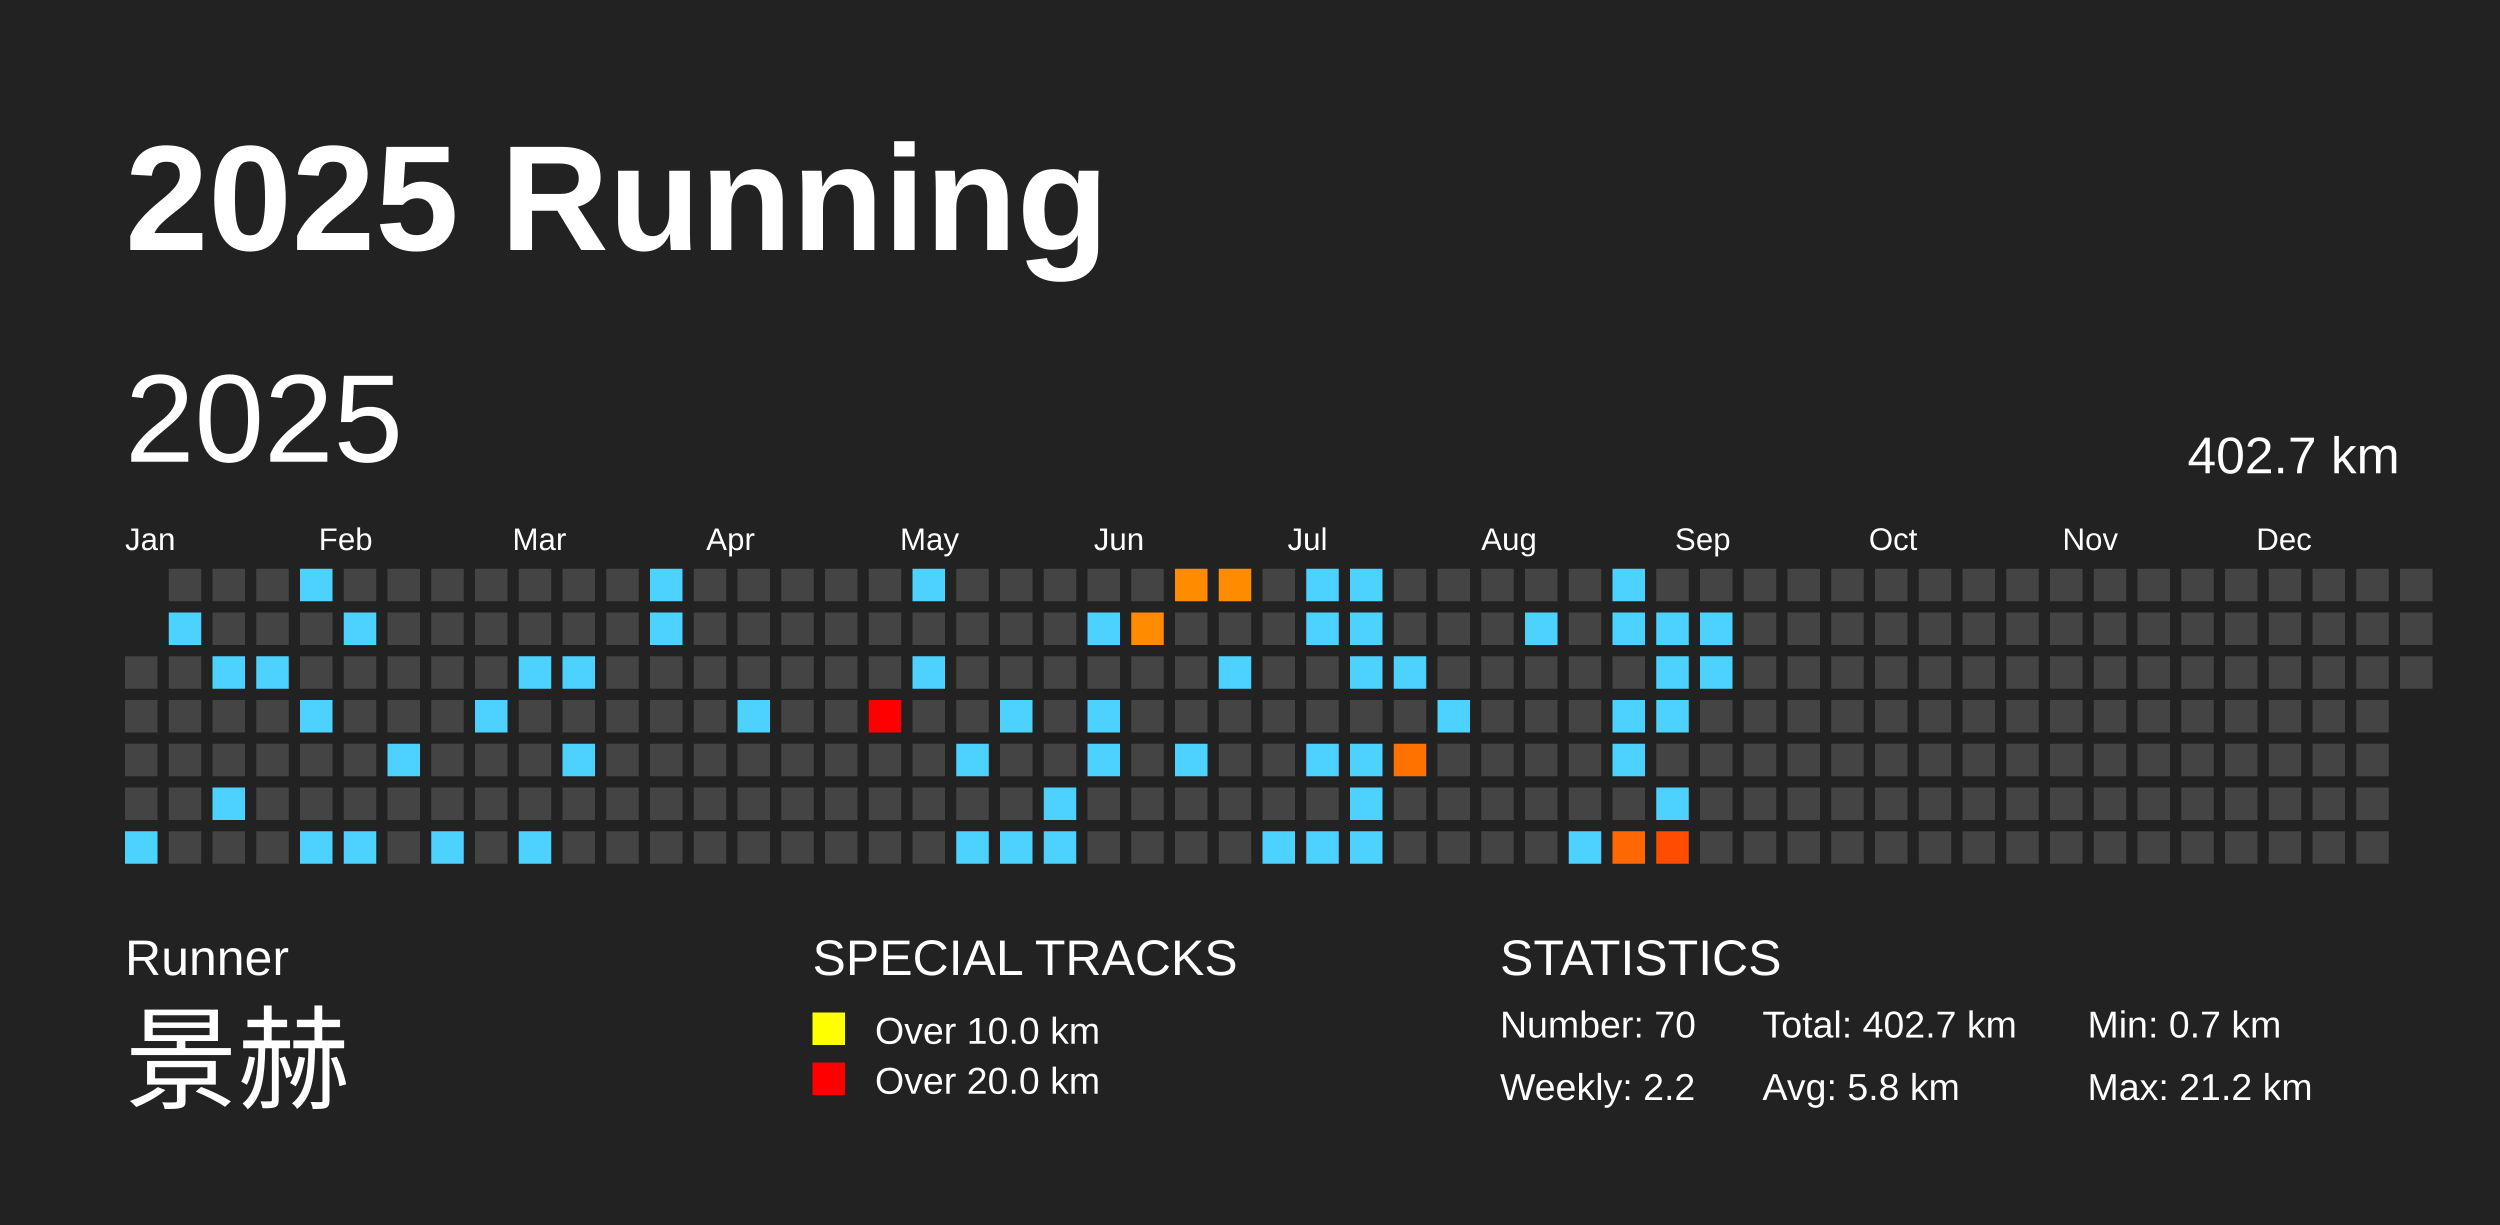
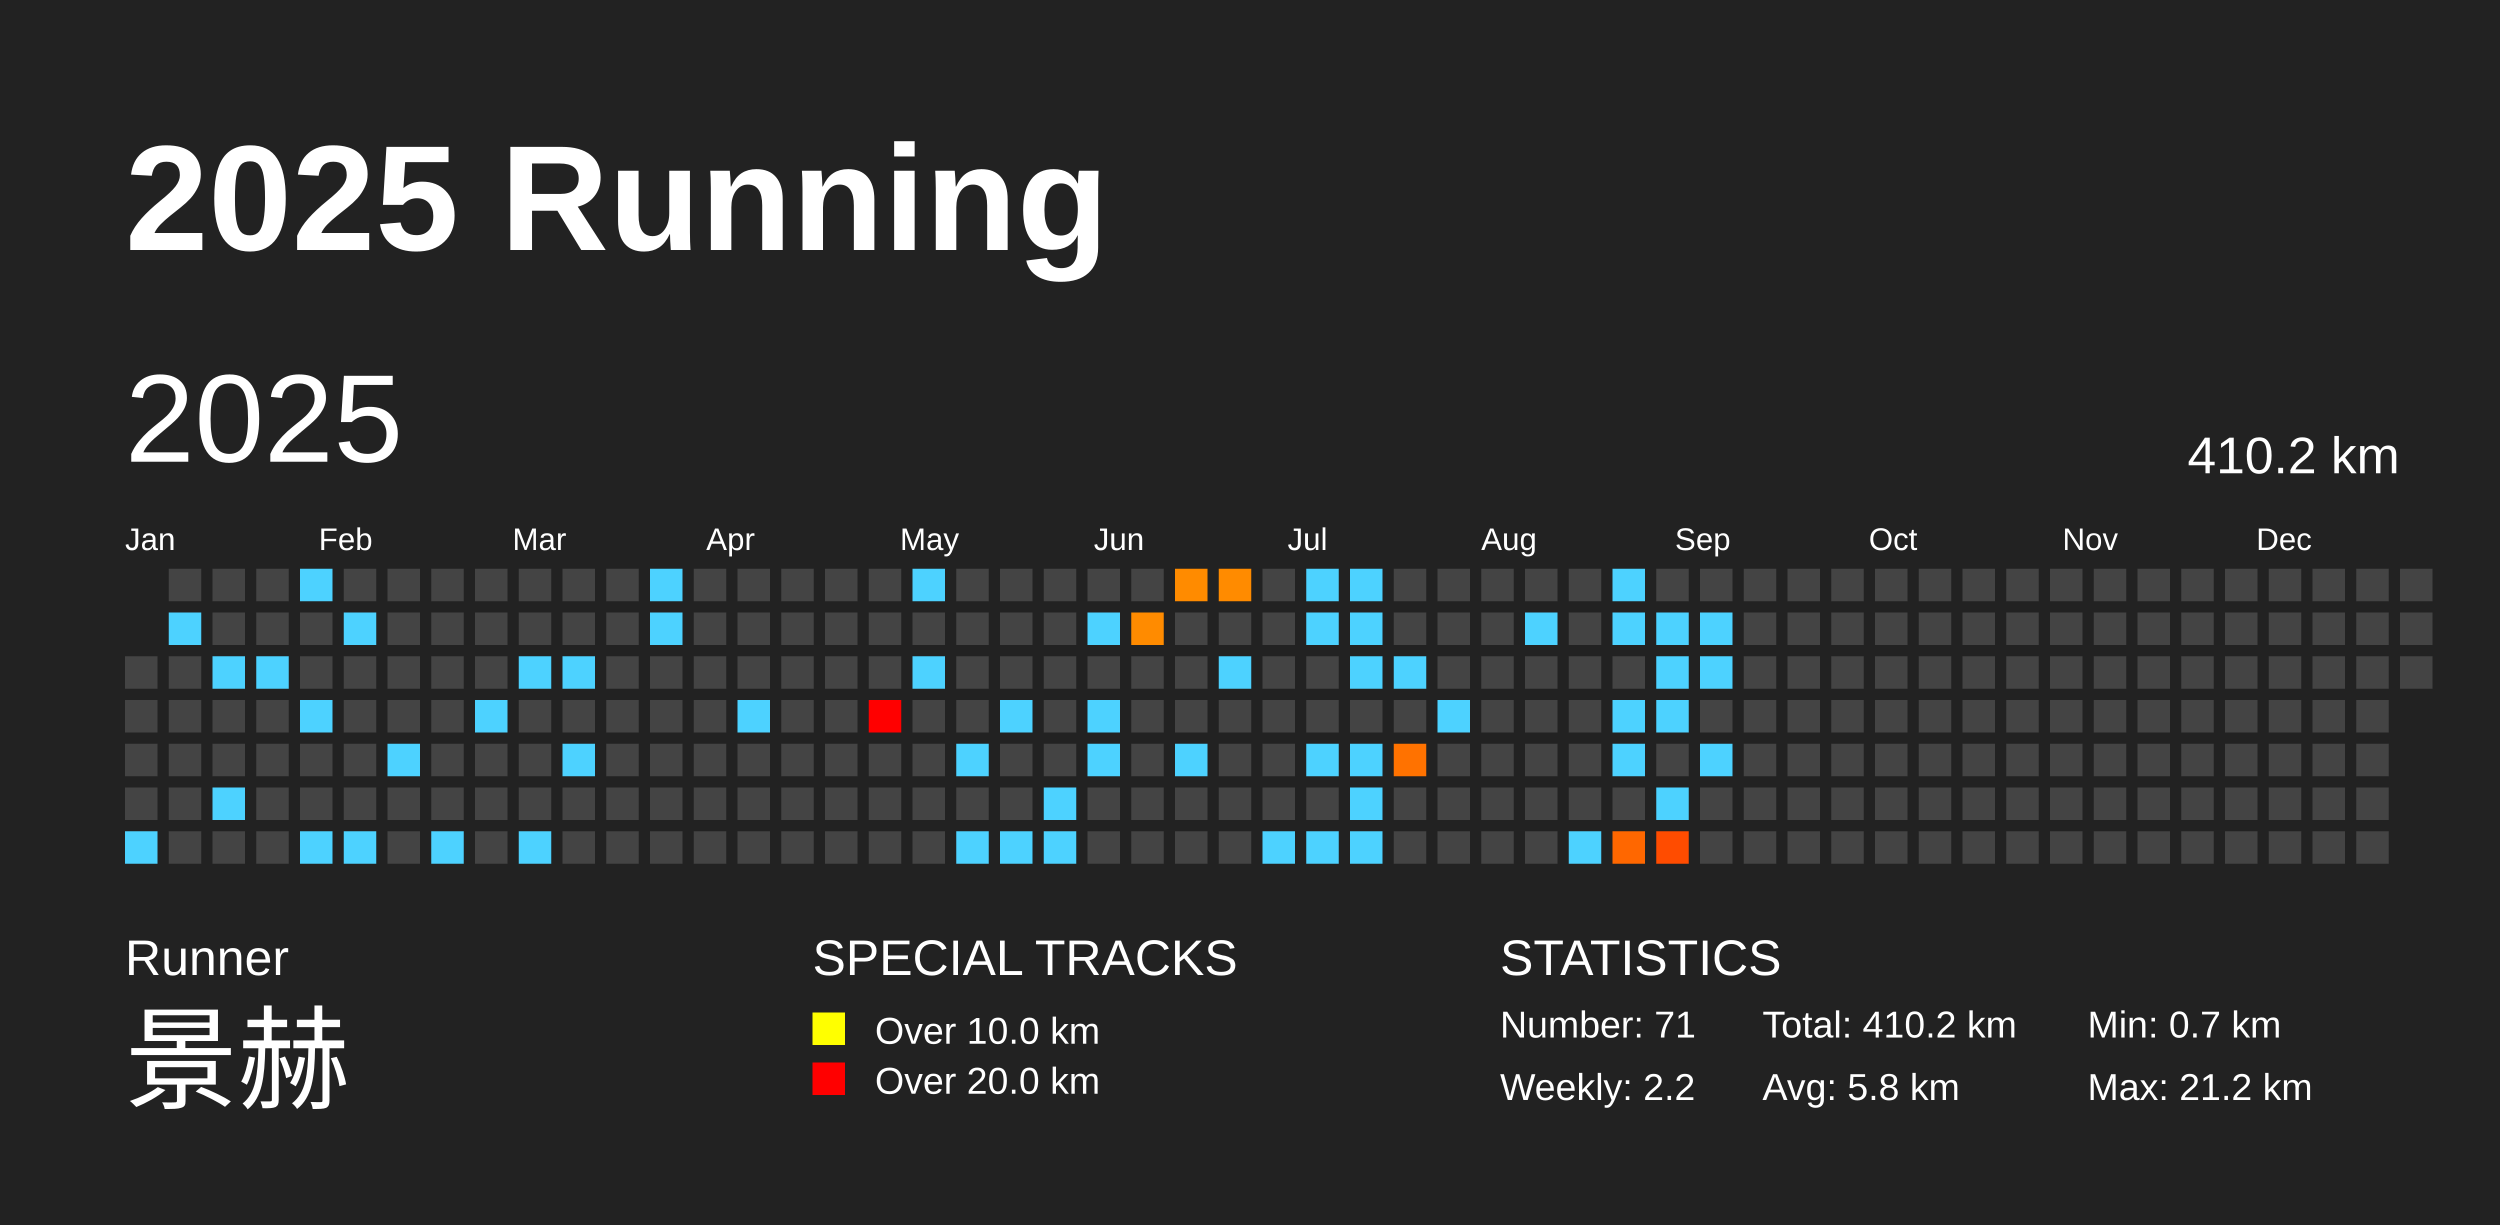
<svg xmlns="http://www.w3.org/2000/svg" baseProfile="full" height="98mm" version="1.1" viewBox="0,0,200,98" width="200mm">
  <defs />
  <rect fill="#222222" height="98" width="200" x="0" y="0" />
  <text fill="#FFFFFF" style="font-size:12px; font-family:Arial; font-weight:bold;" x="10" y="20">2025 Running</text>
  <text fill="#FFFFFF" style="font-size:4px; font-family:Arial" x="10" y="78">Runner</text>
  <text fill="#FFFFFF" style="font-size:9px; font-family:Arial" x="10" y="88">景赫</text>
  <text fill="#FFFFFF" style="font-size:4px; font-family:Arial" x="65" y="78">SPECIAL TRACKS</text>
  <rect fill="yellow" height="2.6" width="2.6" x="65" y="81" />
  <text fill="#FFFFFF" style="font-size:3px; font-family:Arial" x="70" y="83.5">Over 10.0 km</text>
  <rect fill="red" height="2.6" width="2.6" x="65" y="85" />
  <text fill="#FFFFFF" style="font-size:3px; font-family:Arial" x="70" y="87.5">Over 20.0 km</text>
  <text fill="#FFFFFF" style="font-size:4px; font-family:Arial" x="120" y="78">STATISTICS</text>
-   <text fill="#FFFFFF" style="font-size:3px; font-family:Arial" x="120" y="83">Number: 70</text>
+   <text fill="#FFFFFF" style="font-size:3px; font-family:Arial" x="120" y="83">Number: 71</text>
  <text fill="#FFFFFF" style="font-size:3px; font-family:Arial" x="120" y="88">Weekly: 2.2</text>
-   <text fill="#FFFFFF" style="font-size:3px; font-family:Arial" x="141" y="83">Total: 402.7 km</text>
+   <text fill="#FFFFFF" style="font-size:3px; font-family:Arial" x="141" y="83">Total: 410.2 km</text>
  <text fill="#FFFFFF" style="font-size:3px; font-family:Arial" x="141" y="88">Avg: 5.8 km</text>
  <text fill="#FFFFFF" style="font-size:3px; font-family:Arial" x="167" y="83">Min: 0.7 km</text>
  <text fill="#FFFFFF" style="font-size:3px; font-family:Arial" x="167" y="88">Max: 21.2 km</text>
  <text dominant-baseline="hanging" fill="#FFFFFF" style="font-size:10.0px; font-family:Arial;" x="10" y="30">2025</text>
-   <text dominant-baseline="hanging" fill="#FFFFFF" style="font-size:4.125px; font-family:Arial;" x="175" y="35">402.7 km</text>
+   <text dominant-baseline="hanging" fill="#FFFFFF" style="font-size:4.125px; font-family:Arial;" x="175" y="35">410.2 km</text>
  <text fill="#FFFFFF" style="font-size:2.5px; font-family:Arial" x="10.0" y="44">Jan</text>
  <text fill="#FFFFFF" style="font-size:2.5px; font-family:Arial" x="25.5" y="44">Feb</text>
  <text fill="#FFFFFF" style="font-size:2.5px; font-family:Arial" x="41.0" y="44">Mar</text>
  <text fill="#FFFFFF" style="font-size:2.5px; font-family:Arial" x="56.5" y="44">Apr</text>
  <text fill="#FFFFFF" style="font-size:2.5px; font-family:Arial" x="72.0" y="44">May</text>
  <text fill="#FFFFFF" style="font-size:2.5px; font-family:Arial" x="87.5" y="44">Jun</text>
  <text fill="#FFFFFF" style="font-size:2.5px; font-family:Arial" x="103.0" y="44">Jul</text>
  <text fill="#FFFFFF" style="font-size:2.5px; font-family:Arial" x="118.5" y="44">Aug</text>
  <text fill="#FFFFFF" style="font-size:2.5px; font-family:Arial" x="134.0" y="44">Sep</text>
  <text fill="#FFFFFF" style="font-size:2.5px; font-family:Arial" x="149.5" y="44">Oct</text>
  <text fill="#FFFFFF" style="font-size:2.5px; font-family:Arial" x="165.0" y="44">Nov</text>
  <text fill="#FFFFFF" style="font-size:2.5px; font-family:Arial" x="180.5" y="44">Dec</text>
  <rect fill="#444444" height="2.6" width="2.6" x="10.0" y="52.5" />
  <rect fill="#444444" height="2.6" width="2.6" x="10.0" y="56.0" />
  <rect fill="#444444" height="2.6" width="2.6" x="10.0" y="59.5" />
  <rect fill="#444444" height="2.6" width="2.6" x="10.0" y="63.0" />
  <rect fill="#4dd2ff" height="2.6" width="2.6" x="10.0" y="66.5" />
  <rect fill="#444444" height="2.6" width="2.6" x="13.5" y="45.5" />
  <rect fill="#4dd2ff" height="2.6" width="2.6" x="13.5" y="49.0" />
  <rect fill="#444444" height="2.6" width="2.6" x="13.5" y="52.5" />
  <rect fill="#444444" height="2.6" width="2.6" x="13.5" y="56.0" />
  <rect fill="#444444" height="2.6" width="2.6" x="13.5" y="59.5" />
  <rect fill="#444444" height="2.6" width="2.6" x="13.5" y="63.0" />
  <rect fill="#444444" height="2.6" width="2.6" x="13.5" y="66.5" />
  <rect fill="#444444" height="2.6" width="2.6" x="17.0" y="45.5" />
  <rect fill="#444444" height="2.6" width="2.6" x="17.0" y="49.0" />
  <rect fill="#4dd2ff" height="2.6" width="2.6" x="17.0" y="52.5" />
  <rect fill="#444444" height="2.6" width="2.6" x="17.0" y="56.0" />
  <rect fill="#444444" height="2.6" width="2.6" x="17.0" y="59.5" />
  <rect fill="#4dd2ff" height="2.6" width="2.6" x="17.0" y="63.0" />
  <rect fill="#444444" height="2.6" width="2.6" x="17.0" y="66.5" />
  <rect fill="#444444" height="2.6" width="2.6" x="20.5" y="45.5" />
  <rect fill="#444444" height="2.6" width="2.6" x="20.5" y="49.0" />
  <rect fill="#4dd2ff" height="2.6" width="2.6" x="20.5" y="52.5" />
  <rect fill="#444444" height="2.6" width="2.6" x="20.5" y="56.0" />
  <rect fill="#444444" height="2.6" width="2.6" x="20.5" y="59.5" />
  <rect fill="#444444" height="2.6" width="2.6" x="20.5" y="63.0" />
  <rect fill="#444444" height="2.6" width="2.6" x="20.5" y="66.5" />
  <rect fill="#4dd2ff" height="2.6" width="2.6" x="24.0" y="45.5" />
  <rect fill="#444444" height="2.6" width="2.6" x="24.0" y="49.0" />
  <rect fill="#444444" height="2.6" width="2.6" x="24.0" y="52.5" />
  <rect fill="#4dd2ff" height="2.6" width="2.6" x="24.0" y="56.0" />
  <rect fill="#444444" height="2.6" width="2.6" x="24.0" y="59.5" />
  <rect fill="#444444" height="2.6" width="2.6" x="24.0" y="63.0" />
  <rect fill="#4dd2ff" height="2.6" width="2.6" x="24.0" y="66.5" />
  <rect fill="#444444" height="2.6" width="2.6" x="27.5" y="45.5" />
  <rect fill="#4dd2ff" height="2.6" width="2.6" x="27.5" y="49.0" />
  <rect fill="#444444" height="2.6" width="2.6" x="27.5" y="52.5" />
  <rect fill="#444444" height="2.6" width="2.6" x="27.5" y="56.0" />
  <rect fill="#444444" height="2.6" width="2.6" x="27.5" y="59.5" />
  <rect fill="#444444" height="2.6" width="2.6" x="27.5" y="63.0" />
  <rect fill="#4dd2ff" height="2.6" width="2.6" x="27.5" y="66.5" />
  <rect fill="#444444" height="2.6" width="2.6" x="31.0" y="45.5" />
  <rect fill="#444444" height="2.6" width="2.6" x="31.0" y="49.0" />
  <rect fill="#444444" height="2.6" width="2.6" x="31.0" y="52.5" />
  <rect fill="#444444" height="2.6" width="2.6" x="31.0" y="56.0" />
  <rect fill="#4dd2ff" height="2.6" width="2.6" x="31.0" y="59.5" />
  <rect fill="#444444" height="2.6" width="2.6" x="31.0" y="63.0" />
  <rect fill="#444444" height="2.6" width="2.6" x="31.0" y="66.5" />
  <rect fill="#444444" height="2.6" width="2.6" x="34.5" y="45.5" />
  <rect fill="#444444" height="2.6" width="2.6" x="34.5" y="49.0" />
  <rect fill="#444444" height="2.6" width="2.6" x="34.5" y="52.5" />
  <rect fill="#444444" height="2.6" width="2.6" x="34.5" y="56.0" />
  <rect fill="#444444" height="2.6" width="2.6" x="34.5" y="59.5" />
  <rect fill="#444444" height="2.6" width="2.6" x="34.5" y="63.0" />
  <rect fill="#4dd2ff" height="2.6" width="2.6" x="34.5" y="66.5" />
  <rect fill="#444444" height="2.6" width="2.6" x="38.0" y="45.5" />
  <rect fill="#444444" height="2.6" width="2.6" x="38.0" y="49.0" />
  <rect fill="#444444" height="2.6" width="2.6" x="38.0" y="52.5" />
  <rect fill="#4dd2ff" height="2.6" width="2.6" x="38.0" y="56.0" />
  <rect fill="#444444" height="2.6" width="2.6" x="38.0" y="59.5" />
  <rect fill="#444444" height="2.6" width="2.6" x="38.0" y="63.0" />
  <rect fill="#444444" height="2.6" width="2.6" x="38.0" y="66.5" />
  <rect fill="#444444" height="2.6" width="2.6" x="41.5" y="45.5" />
  <rect fill="#444444" height="2.6" width="2.6" x="41.5" y="49.0" />
  <rect fill="#4dd2ff" height="2.6" width="2.6" x="41.5" y="52.5" />
  <rect fill="#444444" height="2.6" width="2.6" x="41.5" y="56.0" />
  <rect fill="#444444" height="2.6" width="2.6" x="41.5" y="59.5" />
  <rect fill="#444444" height="2.6" width="2.6" x="41.5" y="63.0" />
  <rect fill="#4dd2ff" height="2.6" width="2.6" x="41.5" y="66.5" />
  <rect fill="#444444" height="2.6" width="2.6" x="45.0" y="45.5" />
  <rect fill="#444444" height="2.6" width="2.6" x="45.0" y="49.0" />
  <rect fill="#4dd2ff" height="2.6" width="2.6" x="45.0" y="52.5" />
  <rect fill="#444444" height="2.6" width="2.6" x="45.0" y="56.0" />
  <rect fill="#4dd2ff" height="2.6" width="2.6" x="45.0" y="59.5" />
  <rect fill="#444444" height="2.6" width="2.6" x="45.0" y="63.0" />
  <rect fill="#444444" height="2.6" width="2.6" x="45.0" y="66.5" />
  <rect fill="#444444" height="2.6" width="2.6" x="48.5" y="45.5" />
  <rect fill="#444444" height="2.6" width="2.6" x="48.5" y="49.0" />
  <rect fill="#444444" height="2.6" width="2.6" x="48.5" y="52.5" />
  <rect fill="#444444" height="2.6" width="2.6" x="48.5" y="56.0" />
  <rect fill="#444444" height="2.6" width="2.6" x="48.5" y="59.5" />
  <rect fill="#444444" height="2.6" width="2.6" x="48.5" y="63.0" />
  <rect fill="#444444" height="2.6" width="2.6" x="48.5" y="66.5" />
  <rect fill="#4dd2ff" height="2.6" width="2.6" x="52.0" y="45.5" />
  <rect fill="#4dd2ff" height="2.6" width="2.6" x="52.0" y="49.0" />
  <rect fill="#444444" height="2.6" width="2.6" x="52.0" y="52.5" />
  <rect fill="#444444" height="2.6" width="2.6" x="52.0" y="56.0" />
  <rect fill="#444444" height="2.6" width="2.6" x="52.0" y="59.5" />
  <rect fill="#444444" height="2.6" width="2.6" x="52.0" y="63.0" />
  <rect fill="#444444" height="2.6" width="2.6" x="52.0" y="66.5" />
  <rect fill="#444444" height="2.6" width="2.6" x="55.5" y="45.5" />
  <rect fill="#444444" height="2.6" width="2.6" x="55.5" y="49.0" />
  <rect fill="#444444" height="2.6" width="2.6" x="55.5" y="52.5" />
  <rect fill="#444444" height="2.6" width="2.6" x="55.5" y="56.0" />
  <rect fill="#444444" height="2.6" width="2.6" x="55.5" y="59.5" />
  <rect fill="#444444" height="2.6" width="2.6" x="55.5" y="63.0" />
  <rect fill="#444444" height="2.6" width="2.6" x="55.5" y="66.5" />
  <rect fill="#444444" height="2.6" width="2.6" x="59.0" y="45.5" />
  <rect fill="#444444" height="2.6" width="2.6" x="59.0" y="49.0" />
  <rect fill="#444444" height="2.6" width="2.6" x="59.0" y="52.5" />
  <rect fill="#4dd2ff" height="2.6" width="2.6" x="59.0" y="56.0" />
  <rect fill="#444444" height="2.6" width="2.6" x="59.0" y="59.5" />
  <rect fill="#444444" height="2.6" width="2.6" x="59.0" y="63.0" />
  <rect fill="#444444" height="2.6" width="2.6" x="59.0" y="66.5" />
  <rect fill="#444444" height="2.6" width="2.6" x="62.5" y="45.5" />
  <rect fill="#444444" height="2.6" width="2.6" x="62.5" y="49.0" />
  <rect fill="#444444" height="2.6" width="2.6" x="62.5" y="52.5" />
  <rect fill="#444444" height="2.6" width="2.6" x="62.5" y="56.0" />
  <rect fill="#444444" height="2.6" width="2.6" x="62.5" y="59.5" />
  <rect fill="#444444" height="2.6" width="2.6" x="62.5" y="63.0" />
  <rect fill="#444444" height="2.6" width="2.6" x="62.5" y="66.5" />
  <rect fill="#444444" height="2.6" width="2.6" x="66.0" y="45.5" />
  <rect fill="#444444" height="2.6" width="2.6" x="66.0" y="49.0" />
  <rect fill="#444444" height="2.6" width="2.6" x="66.0" y="52.5" />
  <rect fill="#444444" height="2.6" width="2.6" x="66.0" y="56.0" />
  <rect fill="#444444" height="2.6" width="2.6" x="66.0" y="59.5" />
  <rect fill="#444444" height="2.6" width="2.6" x="66.0" y="63.0" />
  <rect fill="#444444" height="2.6" width="2.6" x="66.0" y="66.5" />
  <rect fill="#444444" height="2.6" width="2.6" x="69.5" y="45.5" />
  <rect fill="#444444" height="2.6" width="2.6" x="69.5" y="49.0" />
  <rect fill="#444444" height="2.6" width="2.6" x="69.5" y="52.5" />
  <rect fill="red" height="2.6" width="2.6" x="69.5" y="56.0" />
  <rect fill="#444444" height="2.6" width="2.6" x="69.5" y="59.5" />
  <rect fill="#444444" height="2.6" width="2.6" x="69.5" y="63.0" />
  <rect fill="#444444" height="2.6" width="2.6" x="69.5" y="66.5" />
  <rect fill="#4dd2ff" height="2.6" width="2.6" x="73.0" y="45.5" />
  <rect fill="#444444" height="2.6" width="2.6" x="73.0" y="49.0" />
  <rect fill="#4dd2ff" height="2.6" width="2.6" x="73.0" y="52.5" />
  <rect fill="#444444" height="2.6" width="2.6" x="73.0" y="56.0" />
  <rect fill="#444444" height="2.6" width="2.6" x="73.0" y="59.5" />
  <rect fill="#444444" height="2.6" width="2.6" x="73.0" y="63.0" />
  <rect fill="#444444" height="2.6" width="2.6" x="73.0" y="66.5" />
  <rect fill="#444444" height="2.6" width="2.6" x="76.5" y="45.5" />
  <rect fill="#444444" height="2.6" width="2.6" x="76.5" y="49.0" />
  <rect fill="#444444" height="2.6" width="2.6" x="76.5" y="52.5" />
  <rect fill="#444444" height="2.6" width="2.6" x="76.5" y="56.0" />
  <rect fill="#4dd2ff" height="2.6" width="2.6" x="76.5" y="59.5" />
  <rect fill="#444444" height="2.6" width="2.6" x="76.5" y="63.0" />
  <rect fill="#4dd2ff" height="2.6" width="2.6" x="76.5" y="66.5" />
  <rect fill="#444444" height="2.6" width="2.6" x="80.0" y="45.5" />
  <rect fill="#444444" height="2.6" width="2.6" x="80.0" y="49.0" />
  <rect fill="#444444" height="2.6" width="2.6" x="80.0" y="52.5" />
  <rect fill="#4dd2ff" height="2.6" width="2.6" x="80.0" y="56.0" />
  <rect fill="#444444" height="2.6" width="2.6" x="80.0" y="59.5" />
  <rect fill="#444444" height="2.6" width="2.6" x="80.0" y="63.0" />
  <rect fill="#4dd2ff" height="2.6" width="2.6" x="80.0" y="66.5" />
  <rect fill="#444444" height="2.6" width="2.6" x="83.5" y="45.5" />
  <rect fill="#444444" height="2.6" width="2.6" x="83.5" y="49.0" />
  <rect fill="#444444" height="2.6" width="2.6" x="83.5" y="52.5" />
  <rect fill="#444444" height="2.6" width="2.6" x="83.5" y="56.0" />
  <rect fill="#444444" height="2.6" width="2.6" x="83.5" y="59.5" />
  <rect fill="#4dd2ff" height="2.6" width="2.6" x="83.5" y="63.0" />
  <rect fill="#4dd2ff" height="2.6" width="2.6" x="83.5" y="66.5" />
  <rect fill="#444444" height="2.6" width="2.6" x="87.0" y="45.5" />
  <rect fill="#4dd2ff" height="2.6" width="2.6" x="87.0" y="49.0" />
  <rect fill="#444444" height="2.6" width="2.6" x="87.0" y="52.5" />
  <rect fill="#4dd2ff" height="2.6" width="2.6" x="87.0" y="56.0" />
  <rect fill="#4dd2ff" height="2.6" width="2.6" x="87.0" y="59.5" />
  <rect fill="#444444" height="2.6" width="2.6" x="87.0" y="63.0" />
  <rect fill="#444444" height="2.6" width="2.6" x="87.0" y="66.5" />
  <rect fill="#444444" height="2.6" width="2.6" x="90.5" y="45.5" />
  <rect fill="#ff8b00" height="2.6" width="2.6" x="90.5" y="49.0" />
  <rect fill="#444444" height="2.6" width="2.6" x="90.5" y="52.5" />
  <rect fill="#444444" height="2.6" width="2.6" x="90.5" y="56.0" />
  <rect fill="#444444" height="2.6" width="2.6" x="90.5" y="59.5" />
  <rect fill="#444444" height="2.6" width="2.6" x="90.5" y="63.0" />
  <rect fill="#444444" height="2.6" width="2.6" x="90.5" y="66.5" />
  <rect fill="#ff8b00" height="2.6" width="2.6" x="94.0" y="45.5" />
  <rect fill="#444444" height="2.6" width="2.6" x="94.0" y="49.0" />
  <rect fill="#444444" height="2.6" width="2.6" x="94.0" y="52.5" />
  <rect fill="#444444" height="2.6" width="2.6" x="94.0" y="56.0" />
  <rect fill="#4dd2ff" height="2.6" width="2.6" x="94.0" y="59.5" />
  <rect fill="#444444" height="2.6" width="2.6" x="94.0" y="63.0" />
  <rect fill="#444444" height="2.6" width="2.6" x="94.0" y="66.5" />
  <rect fill="#ff8b00" height="2.6" width="2.6" x="97.5" y="45.5" />
  <rect fill="#444444" height="2.6" width="2.6" x="97.5" y="49.0" />
  <rect fill="#4dd2ff" height="2.6" width="2.6" x="97.5" y="52.5" />
  <rect fill="#444444" height="2.6" width="2.6" x="97.5" y="56.0" />
  <rect fill="#444444" height="2.6" width="2.6" x="97.5" y="59.5" />
  <rect fill="#444444" height="2.6" width="2.6" x="97.5" y="63.0" />
  <rect fill="#444444" height="2.6" width="2.6" x="97.5" y="66.5" />
  <rect fill="#444444" height="2.6" width="2.6" x="101.0" y="45.5" />
  <rect fill="#444444" height="2.6" width="2.6" x="101.0" y="49.0" />
  <rect fill="#444444" height="2.6" width="2.6" x="101.0" y="52.5" />
  <rect fill="#444444" height="2.6" width="2.6" x="101.0" y="56.0" />
  <rect fill="#444444" height="2.6" width="2.6" x="101.0" y="59.5" />
  <rect fill="#444444" height="2.6" width="2.6" x="101.0" y="63.0" />
  <rect fill="#4dd2ff" height="2.6" width="2.6" x="101.0" y="66.5" />
  <rect fill="#4dd2ff" height="2.6" width="2.6" x="104.5" y="45.5" />
  <rect fill="#4dd2ff" height="2.6" width="2.6" x="104.5" y="49.0" />
  <rect fill="#444444" height="2.6" width="2.6" x="104.5" y="52.5" />
  <rect fill="#444444" height="2.6" width="2.6" x="104.5" y="56.0" />
  <rect fill="#4dd2ff" height="2.6" width="2.6" x="104.5" y="59.5" />
  <rect fill="#444444" height="2.6" width="2.6" x="104.5" y="63.0" />
  <rect fill="#4dd2ff" height="2.6" width="2.6" x="104.5" y="66.5" />
  <rect fill="#4dd2ff" height="2.6" width="2.6" x="108.0" y="45.5" />
  <rect fill="#4dd2ff" height="2.6" width="2.6" x="108.0" y="49.0" />
  <rect fill="#4dd2ff" height="2.6" width="2.6" x="108.0" y="52.5" />
  <rect fill="#444444" height="2.6" width="2.6" x="108.0" y="56.0" />
  <rect fill="#4dd2ff" height="2.6" width="2.6" x="108.0" y="59.5" />
  <rect fill="#4dd2ff" height="2.6" width="2.6" x="108.0" y="63.0" />
  <rect fill="#4dd2ff" height="2.6" width="2.6" x="108.0" y="66.5" />
  <rect fill="#444444" height="2.6" width="2.6" x="111.5" y="45.5" />
  <rect fill="#444444" height="2.6" width="2.6" x="111.5" y="49.0" />
  <rect fill="#4dd2ff" height="2.6" width="2.6" x="111.5" y="52.5" />
  <rect fill="#444444" height="2.6" width="2.6" x="111.5" y="56.0" />
  <rect fill="#ff7200" height="2.6" width="2.6" x="111.5" y="59.5" />
  <rect fill="#444444" height="2.6" width="2.6" x="111.5" y="63.0" />
  <rect fill="#444444" height="2.6" width="2.6" x="111.5" y="66.5" />
  <rect fill="#444444" height="2.6" width="2.6" x="115.0" y="45.5" />
  <rect fill="#444444" height="2.6" width="2.6" x="115.0" y="49.0" />
  <rect fill="#444444" height="2.6" width="2.6" x="115.0" y="52.5" />
  <rect fill="#4dd2ff" height="2.6" width="2.6" x="115.0" y="56.0" />
  <rect fill="#444444" height="2.6" width="2.6" x="115.0" y="59.5" />
  <rect fill="#444444" height="2.6" width="2.6" x="115.0" y="63.0" />
  <rect fill="#444444" height="2.6" width="2.6" x="115.0" y="66.5" />
  <rect fill="#444444" height="2.6" width="2.6" x="118.5" y="45.5" />
  <rect fill="#444444" height="2.6" width="2.6" x="118.5" y="49.0" />
  <rect fill="#444444" height="2.6" width="2.6" x="118.5" y="52.5" />
  <rect fill="#444444" height="2.6" width="2.6" x="118.5" y="56.0" />
  <rect fill="#444444" height="2.6" width="2.6" x="118.5" y="59.5" />
  <rect fill="#444444" height="2.6" width="2.6" x="118.5" y="63.0" />
  <rect fill="#444444" height="2.6" width="2.6" x="118.5" y="66.5" />
  <rect fill="#444444" height="2.6" width="2.6" x="122.0" y="45.5" />
  <rect fill="#4dd2ff" height="2.6" width="2.6" x="122.0" y="49.0" />
  <rect fill="#444444" height="2.6" width="2.6" x="122.0" y="52.5" />
  <rect fill="#444444" height="2.6" width="2.6" x="122.0" y="56.0" />
  <rect fill="#444444" height="2.6" width="2.6" x="122.0" y="59.5" />
  <rect fill="#444444" height="2.6" width="2.6" x="122.0" y="63.0" />
  <rect fill="#444444" height="2.6" width="2.6" x="122.0" y="66.5" />
  <rect fill="#444444" height="2.6" width="2.6" x="125.5" y="45.5" />
  <rect fill="#444444" height="2.6" width="2.6" x="125.5" y="49.0" />
  <rect fill="#444444" height="2.6" width="2.6" x="125.5" y="52.5" />
  <rect fill="#444444" height="2.6" width="2.6" x="125.5" y="56.0" />
  <rect fill="#444444" height="2.6" width="2.6" x="125.5" y="59.5" />
  <rect fill="#444444" height="2.6" width="2.6" x="125.5" y="63.0" />
  <rect fill="#4dd2ff" height="2.6" width="2.6" x="125.5" y="66.5" />
  <rect fill="#4dd2ff" height="2.6" width="2.6" x="129.0" y="45.5" />
  <rect fill="#4dd2ff" height="2.6" width="2.6" x="129.0" y="49.0" />
  <rect fill="#444444" height="2.6" width="2.6" x="129.0" y="52.5" />
  <rect fill="#4dd2ff" height="2.6" width="2.6" x="129.0" y="56.0" />
  <rect fill="#4dd2ff" height="2.6" width="2.6" x="129.0" y="59.5" />
  <rect fill="#444444" height="2.6" width="2.6" x="129.0" y="63.0" />
  <rect fill="#ff6700" height="2.6" width="2.6" x="129.0" y="66.5" />
  <rect fill="#444444" height="2.6" width="2.6" x="132.5" y="45.5" />
  <rect fill="#4dd2ff" height="2.6" width="2.6" x="132.5" y="49.0" />
  <rect fill="#4dd2ff" height="2.6" width="2.6" x="132.5" y="52.5" />
  <rect fill="#4dd2ff" height="2.6" width="2.6" x="132.5" y="56.0" />
  <rect fill="#444444" height="2.6" width="2.6" x="132.5" y="59.5" />
  <rect fill="#4dd2ff" height="2.6" width="2.6" x="132.5" y="63.0" />
  <rect fill="#ff4c00" height="2.6" width="2.6" x="132.5" y="66.5" />
  <rect fill="#444444" height="2.6" width="2.6" x="136.0" y="45.5" />
  <rect fill="#4dd2ff" height="2.6" width="2.6" x="136.0" y="49.0" />
  <rect fill="#4dd2ff" height="2.6" width="2.6" x="136.0" y="52.5" />
  <rect fill="#444444" height="2.6" width="2.6" x="136.0" y="56.0" />
-   <rect fill="#444444" height="2.6" width="2.6" x="136.0" y="59.5" />
+   <rect fill="#4dd2ff" height="2.6" width="2.6" x="136.0" y="59.5" />
  <rect fill="#444444" height="2.6" width="2.6" x="136.0" y="63.0" />
  <rect fill="#444444" height="2.6" width="2.6" x="136.0" y="66.5" />
  <rect fill="#444444" height="2.6" width="2.6" x="139.5" y="45.5" />
  <rect fill="#444444" height="2.6" width="2.6" x="139.5" y="49.0" />
  <rect fill="#444444" height="2.6" width="2.6" x="139.5" y="52.5" />
  <rect fill="#444444" height="2.6" width="2.6" x="139.5" y="56.0" />
  <rect fill="#444444" height="2.6" width="2.6" x="139.5" y="59.5" />
  <rect fill="#444444" height="2.6" width="2.6" x="139.5" y="63.0" />
  <rect fill="#444444" height="2.6" width="2.6" x="139.5" y="66.5" />
  <rect fill="#444444" height="2.6" width="2.6" x="143.0" y="45.5" />
  <rect fill="#444444" height="2.6" width="2.6" x="143.0" y="49.0" />
  <rect fill="#444444" height="2.6" width="2.6" x="143.0" y="52.5" />
  <rect fill="#444444" height="2.6" width="2.6" x="143.0" y="56.0" />
  <rect fill="#444444" height="2.6" width="2.6" x="143.0" y="59.5" />
  <rect fill="#444444" height="2.6" width="2.6" x="143.0" y="63.0" />
  <rect fill="#444444" height="2.6" width="2.6" x="143.0" y="66.5" />
  <rect fill="#444444" height="2.6" width="2.6" x="146.5" y="45.5" />
  <rect fill="#444444" height="2.6" width="2.6" x="146.5" y="49.0" />
  <rect fill="#444444" height="2.6" width="2.6" x="146.5" y="52.5" />
  <rect fill="#444444" height="2.6" width="2.6" x="146.5" y="56.0" />
  <rect fill="#444444" height="2.6" width="2.6" x="146.5" y="59.5" />
  <rect fill="#444444" height="2.6" width="2.6" x="146.5" y="63.0" />
  <rect fill="#444444" height="2.6" width="2.6" x="146.5" y="66.5" />
  <rect fill="#444444" height="2.6" width="2.6" x="150.0" y="45.5" />
  <rect fill="#444444" height="2.6" width="2.6" x="150.0" y="49.0" />
  <rect fill="#444444" height="2.6" width="2.6" x="150.0" y="52.5" />
  <rect fill="#444444" height="2.6" width="2.6" x="150.0" y="56.0" />
  <rect fill="#444444" height="2.6" width="2.6" x="150.0" y="59.5" />
  <rect fill="#444444" height="2.6" width="2.6" x="150.0" y="63.0" />
  <rect fill="#444444" height="2.6" width="2.6" x="150.0" y="66.5" />
  <rect fill="#444444" height="2.6" width="2.6" x="153.5" y="45.5" />
  <rect fill="#444444" height="2.6" width="2.6" x="153.5" y="49.0" />
  <rect fill="#444444" height="2.6" width="2.6" x="153.5" y="52.5" />
  <rect fill="#444444" height="2.6" width="2.6" x="153.5" y="56.0" />
  <rect fill="#444444" height="2.6" width="2.6" x="153.5" y="59.5" />
  <rect fill="#444444" height="2.6" width="2.6" x="153.5" y="63.0" />
  <rect fill="#444444" height="2.6" width="2.6" x="153.5" y="66.5" />
  <rect fill="#444444" height="2.6" width="2.6" x="157.0" y="45.5" />
  <rect fill="#444444" height="2.6" width="2.6" x="157.0" y="49.0" />
  <rect fill="#444444" height="2.6" width="2.6" x="157.0" y="52.5" />
  <rect fill="#444444" height="2.6" width="2.6" x="157.0" y="56.0" />
  <rect fill="#444444" height="2.6" width="2.6" x="157.0" y="59.5" />
  <rect fill="#444444" height="2.6" width="2.6" x="157.0" y="63.0" />
  <rect fill="#444444" height="2.6" width="2.6" x="157.0" y="66.5" />
  <rect fill="#444444" height="2.6" width="2.6" x="160.5" y="45.5" />
  <rect fill="#444444" height="2.6" width="2.6" x="160.5" y="49.0" />
  <rect fill="#444444" height="2.6" width="2.6" x="160.5" y="52.5" />
  <rect fill="#444444" height="2.6" width="2.6" x="160.5" y="56.0" />
  <rect fill="#444444" height="2.6" width="2.6" x="160.5" y="59.5" />
  <rect fill="#444444" height="2.6" width="2.6" x="160.5" y="63.0" />
  <rect fill="#444444" height="2.6" width="2.6" x="160.5" y="66.5" />
  <rect fill="#444444" height="2.6" width="2.6" x="164.0" y="45.5" />
  <rect fill="#444444" height="2.6" width="2.6" x="164.0" y="49.0" />
  <rect fill="#444444" height="2.6" width="2.6" x="164.0" y="52.5" />
  <rect fill="#444444" height="2.6" width="2.6" x="164.0" y="56.0" />
  <rect fill="#444444" height="2.6" width="2.6" x="164.0" y="59.5" />
  <rect fill="#444444" height="2.6" width="2.6" x="164.0" y="63.0" />
  <rect fill="#444444" height="2.6" width="2.6" x="164.0" y="66.5" />
  <rect fill="#444444" height="2.6" width="2.6" x="167.5" y="45.5" />
  <rect fill="#444444" height="2.6" width="2.6" x="167.5" y="49.0" />
  <rect fill="#444444" height="2.6" width="2.6" x="167.5" y="52.5" />
  <rect fill="#444444" height="2.6" width="2.6" x="167.5" y="56.0" />
  <rect fill="#444444" height="2.6" width="2.6" x="167.5" y="59.5" />
  <rect fill="#444444" height="2.6" width="2.6" x="167.5" y="63.0" />
  <rect fill="#444444" height="2.6" width="2.6" x="167.5" y="66.5" />
  <rect fill="#444444" height="2.6" width="2.6" x="171.0" y="45.5" />
  <rect fill="#444444" height="2.6" width="2.6" x="171.0" y="49.0" />
  <rect fill="#444444" height="2.6" width="2.6" x="171.0" y="52.5" />
  <rect fill="#444444" height="2.6" width="2.6" x="171.0" y="56.0" />
  <rect fill="#444444" height="2.6" width="2.6" x="171.0" y="59.5" />
  <rect fill="#444444" height="2.6" width="2.6" x="171.0" y="63.0" />
  <rect fill="#444444" height="2.6" width="2.6" x="171.0" y="66.5" />
  <rect fill="#444444" height="2.6" width="2.6" x="174.5" y="45.5" />
  <rect fill="#444444" height="2.6" width="2.6" x="174.5" y="49.0" />
  <rect fill="#444444" height="2.6" width="2.6" x="174.5" y="52.5" />
  <rect fill="#444444" height="2.6" width="2.6" x="174.5" y="56.0" />
  <rect fill="#444444" height="2.6" width="2.6" x="174.5" y="59.5" />
  <rect fill="#444444" height="2.6" width="2.6" x="174.5" y="63.0" />
  <rect fill="#444444" height="2.6" width="2.6" x="174.5" y="66.5" />
  <rect fill="#444444" height="2.6" width="2.6" x="178.0" y="45.5" />
  <rect fill="#444444" height="2.6" width="2.6" x="178.0" y="49.0" />
  <rect fill="#444444" height="2.6" width="2.6" x="178.0" y="52.5" />
  <rect fill="#444444" height="2.6" width="2.6" x="178.0" y="56.0" />
  <rect fill="#444444" height="2.6" width="2.6" x="178.0" y="59.5" />
  <rect fill="#444444" height="2.6" width="2.6" x="178.0" y="63.0" />
  <rect fill="#444444" height="2.6" width="2.6" x="178.0" y="66.5" />
  <rect fill="#444444" height="2.6" width="2.6" x="181.5" y="45.5" />
  <rect fill="#444444" height="2.6" width="2.6" x="181.5" y="49.0" />
  <rect fill="#444444" height="2.6" width="2.6" x="181.5" y="52.5" />
  <rect fill="#444444" height="2.6" width="2.6" x="181.5" y="56.0" />
  <rect fill="#444444" height="2.6" width="2.6" x="181.5" y="59.5" />
  <rect fill="#444444" height="2.6" width="2.6" x="181.5" y="63.0" />
  <rect fill="#444444" height="2.6" width="2.6" x="181.5" y="66.5" />
  <rect fill="#444444" height="2.6" width="2.6" x="185.0" y="45.5" />
  <rect fill="#444444" height="2.6" width="2.6" x="185.0" y="49.0" />
  <rect fill="#444444" height="2.6" width="2.6" x="185.0" y="52.5" />
  <rect fill="#444444" height="2.6" width="2.6" x="185.0" y="56.0" />
  <rect fill="#444444" height="2.6" width="2.6" x="185.0" y="59.5" />
  <rect fill="#444444" height="2.6" width="2.6" x="185.0" y="63.0" />
  <rect fill="#444444" height="2.6" width="2.6" x="185.0" y="66.5" />
  <rect fill="#444444" height="2.6" width="2.6" x="188.5" y="45.5" />
  <rect fill="#444444" height="2.6" width="2.6" x="188.5" y="49.0" />
  <rect fill="#444444" height="2.6" width="2.6" x="188.5" y="52.5" />
  <rect fill="#444444" height="2.6" width="2.6" x="188.5" y="56.0" />
  <rect fill="#444444" height="2.6" width="2.6" x="188.5" y="59.5" />
  <rect fill="#444444" height="2.6" width="2.6" x="188.5" y="63.0" />
  <rect fill="#444444" height="2.6" width="2.6" x="188.5" y="66.5" />
  <rect fill="#444444" height="2.6" width="2.6" x="192.0" y="45.5" />
  <rect fill="#444444" height="2.6" width="2.6" x="192.0" y="49.0" />
  <rect fill="#444444" height="2.6" width="2.6" x="192.0" y="52.5" />
</svg>
